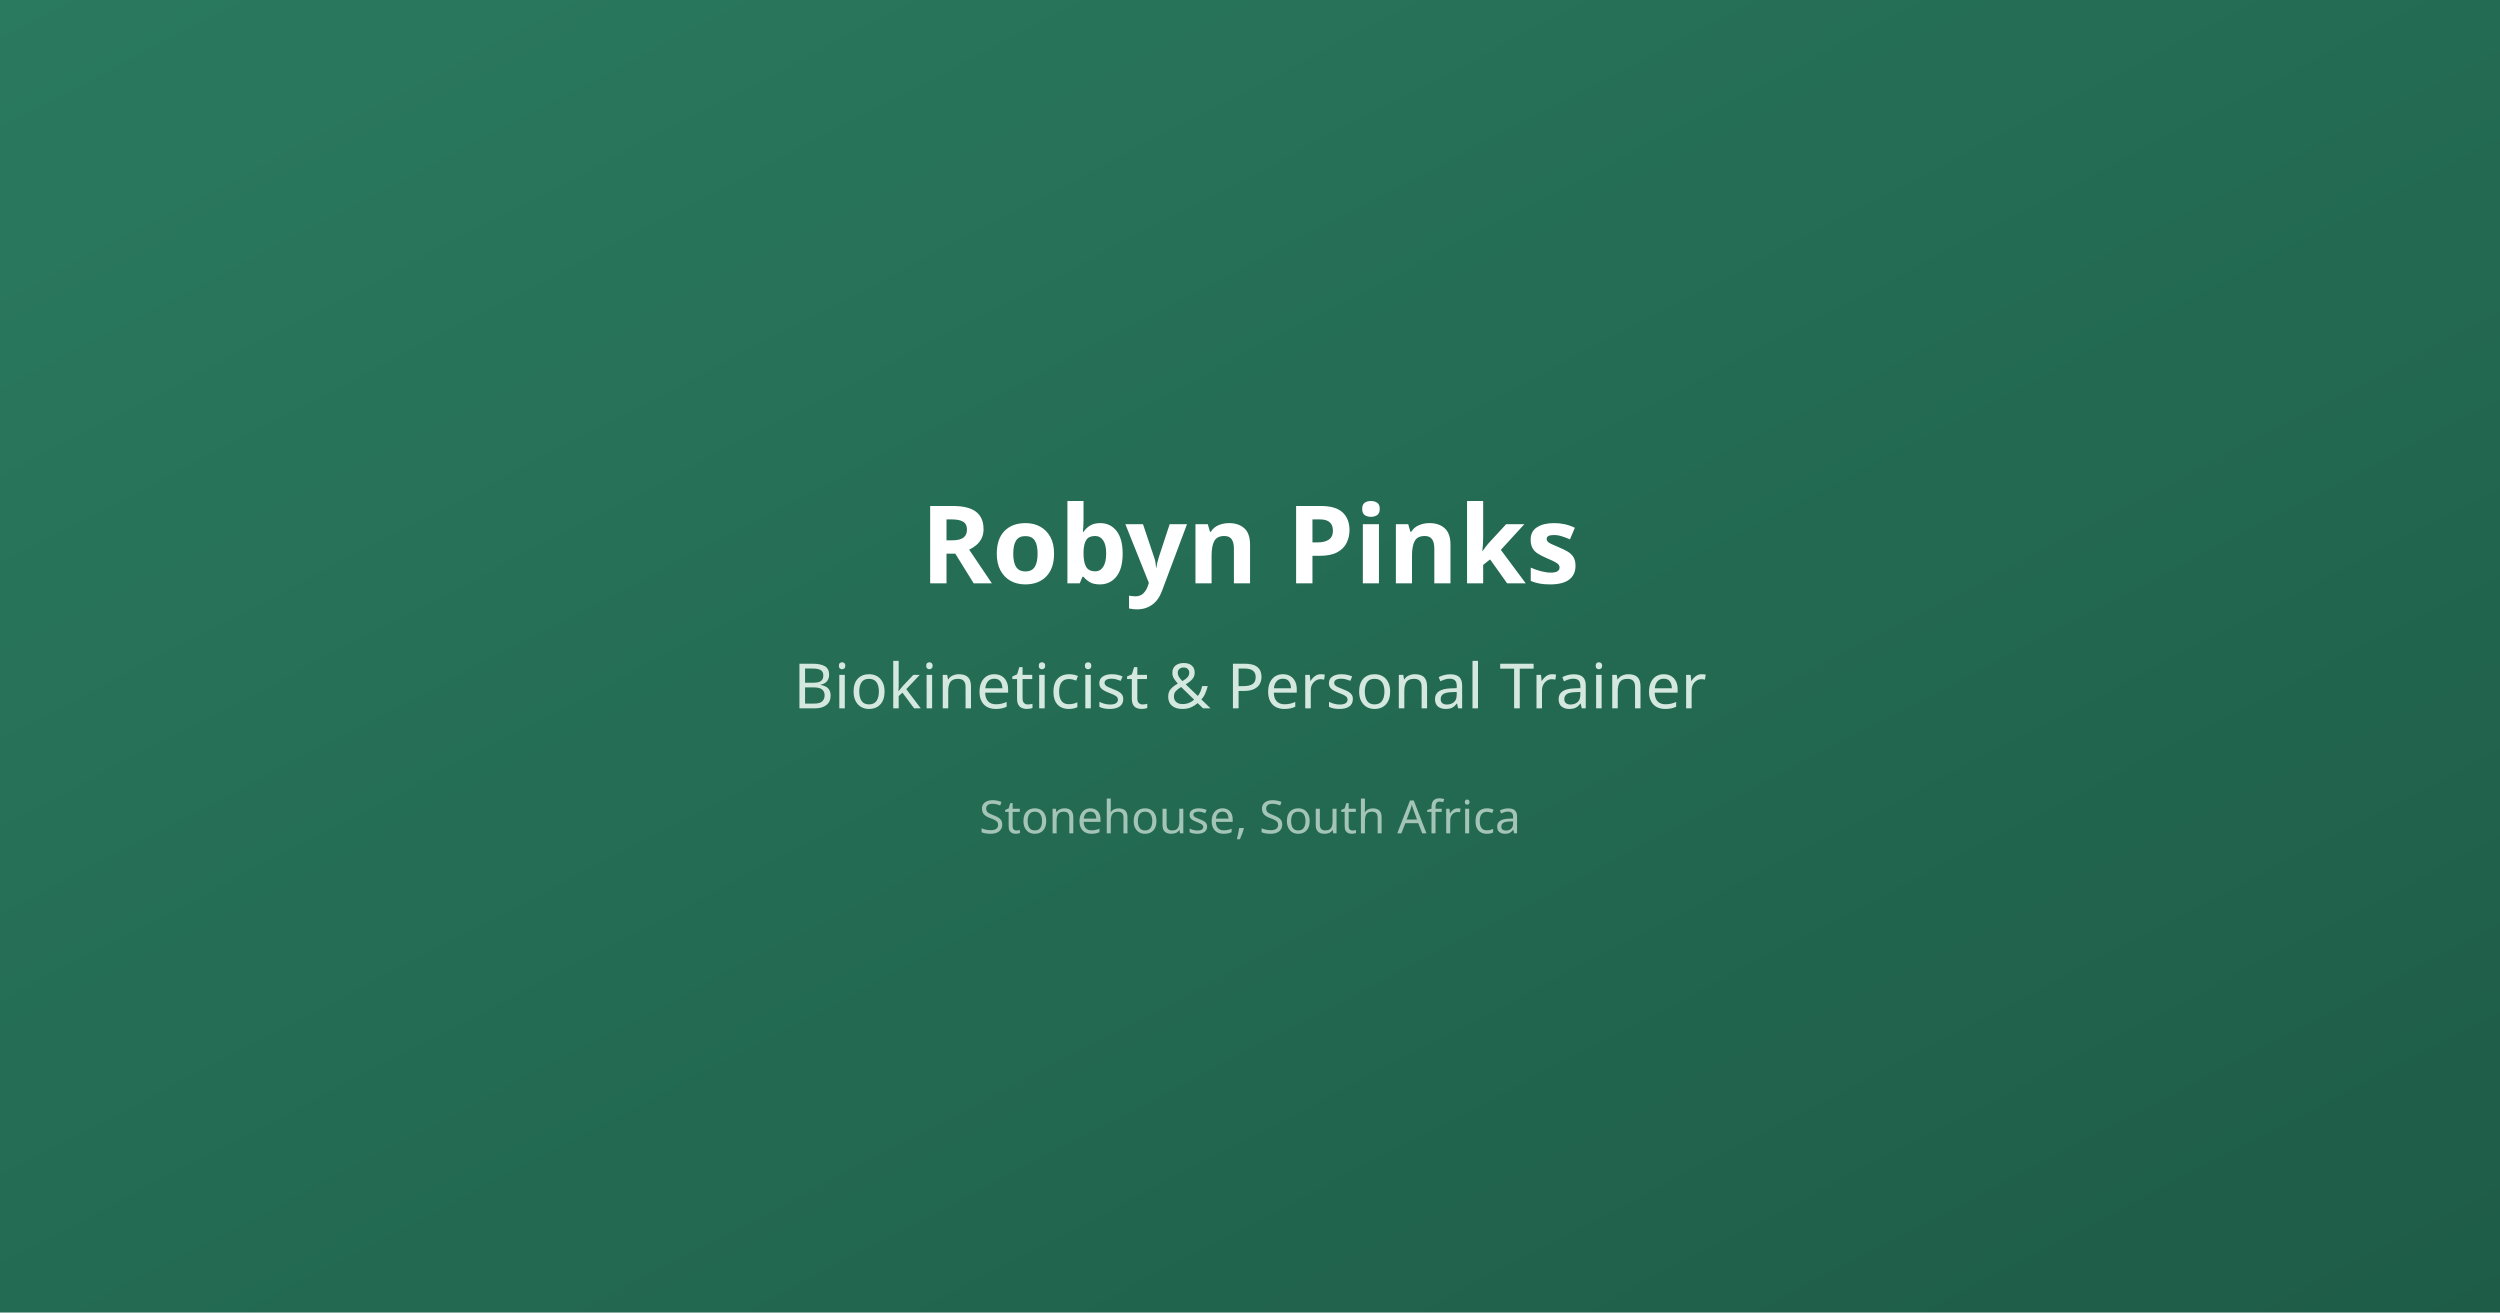
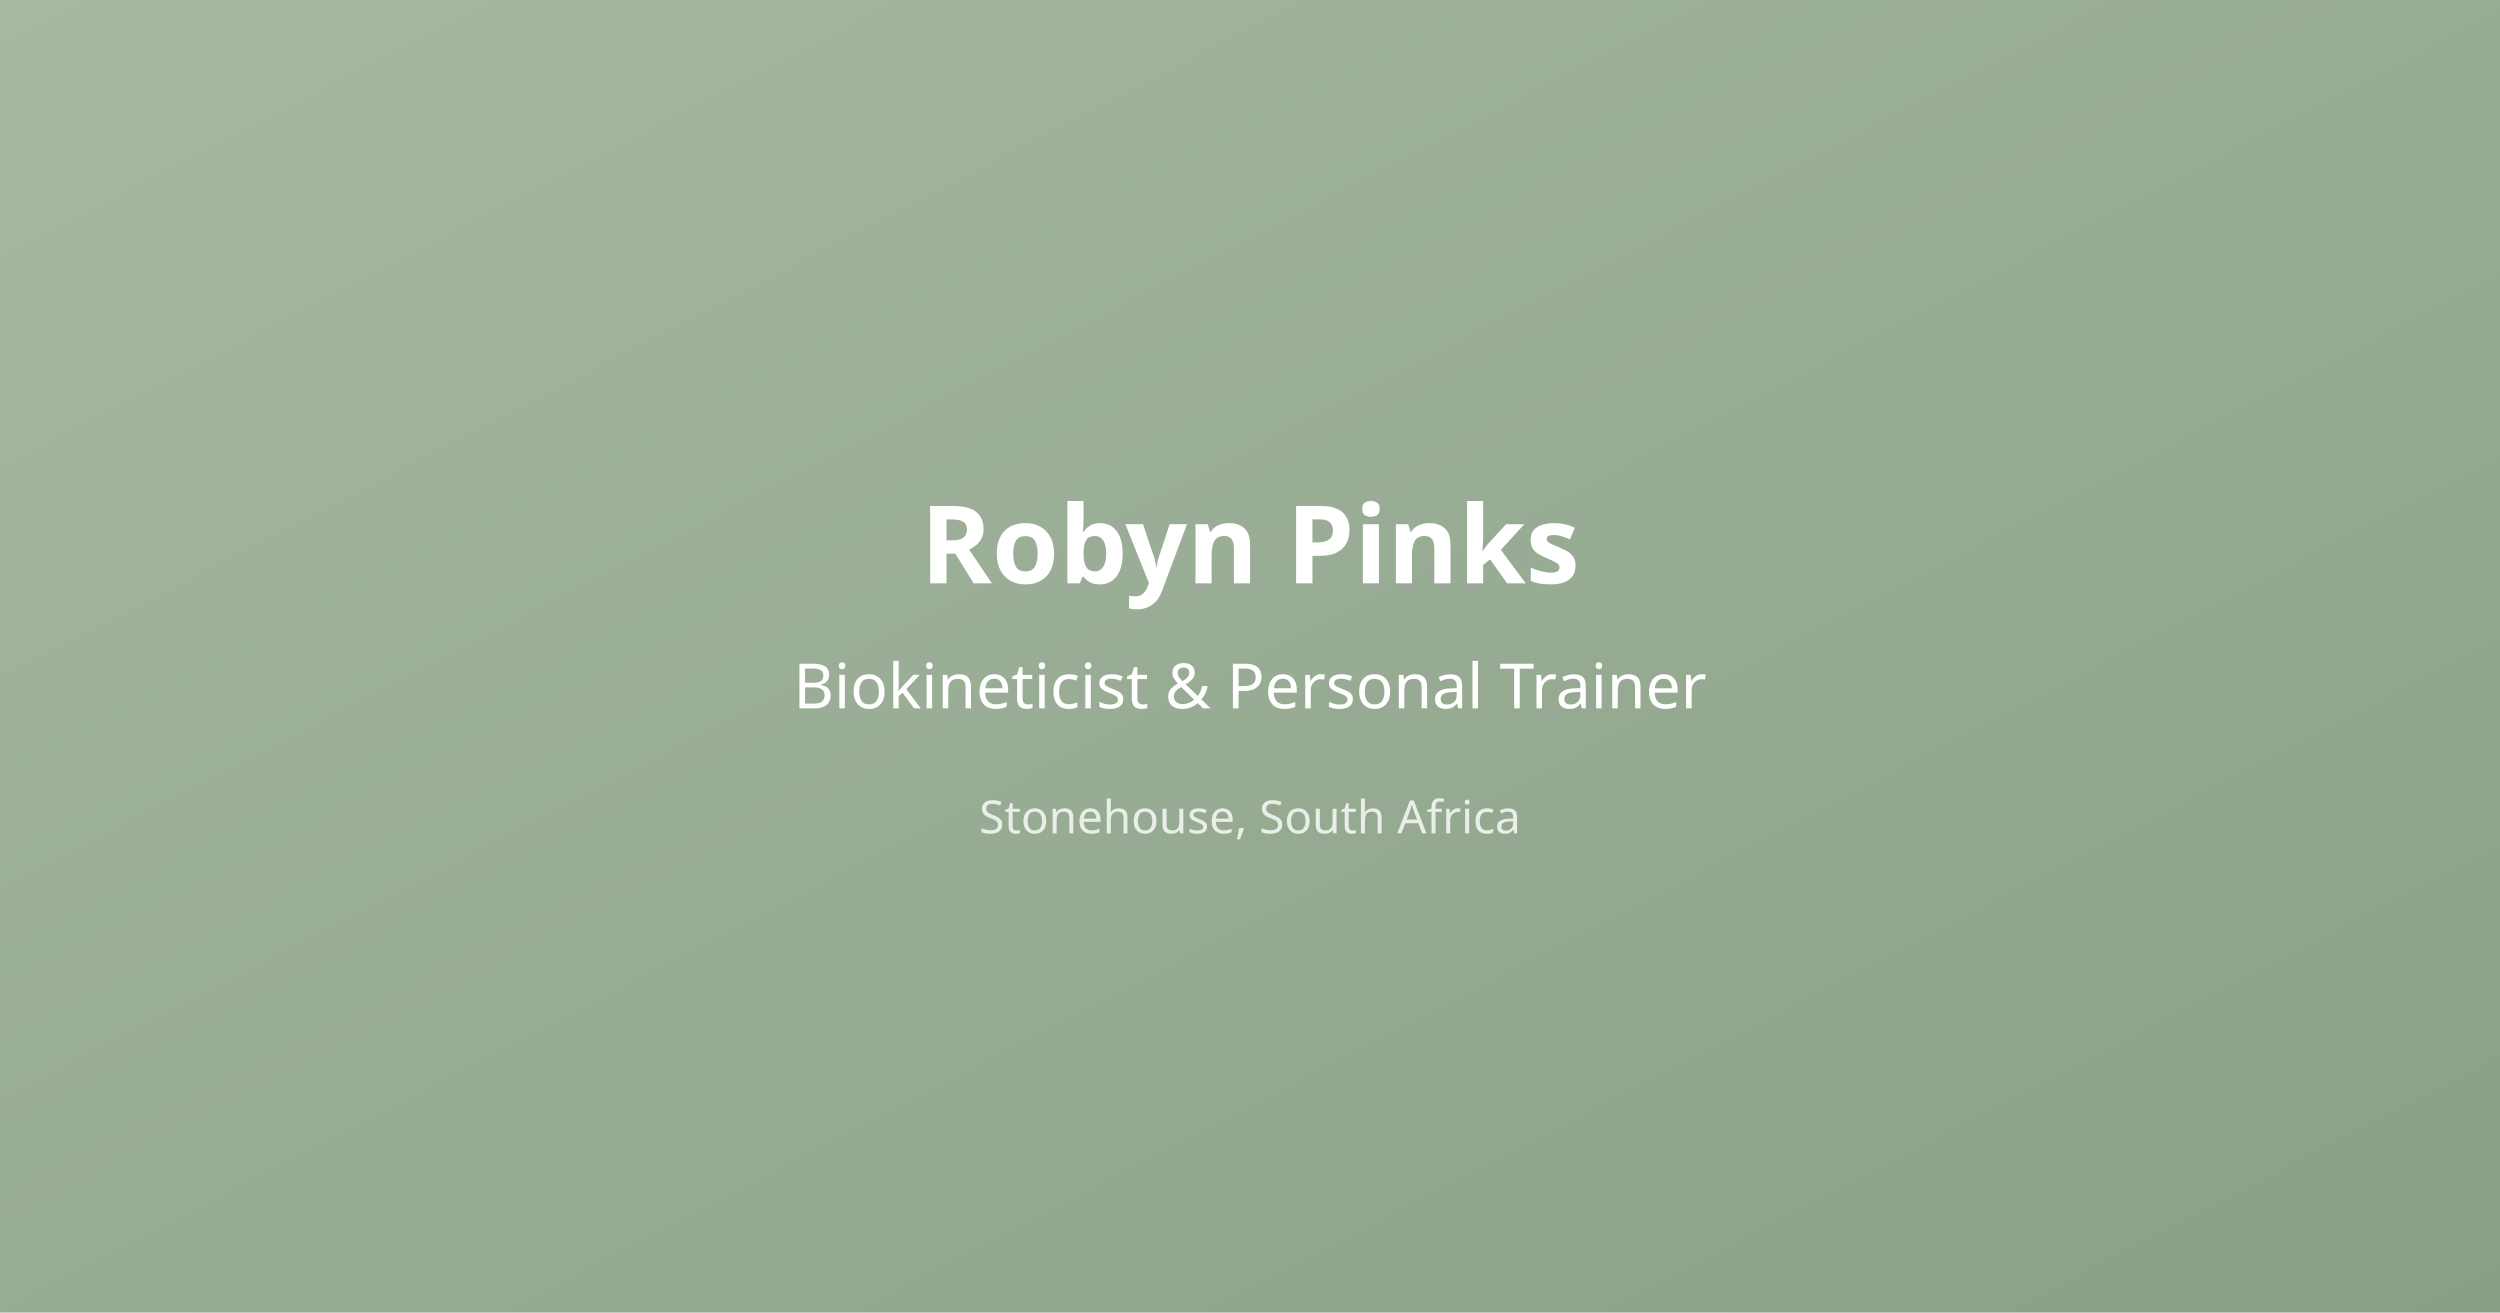
<svg xmlns="http://www.w3.org/2000/svg" width="1200" height="630" viewBox="0 0 1200 630">
  <defs>
    <linearGradient id="bg" x1="0%" y1="0%" x2="100%" y2="100%">
-       <stop offset="0%" style="stop-color:#2a7a5f" />
-       <stop offset="100%" style="stop-color:#1e5c47" />
+       <stop offset="0%" style="stop-color:#A7B8A2" />
+       <stop offset="100%" style="stop-color:#8A9F86" />
    </linearGradient>
  </defs>
  <rect width="1200" height="630" fill="url(#bg)" />
  <text x="600" y="280" text-anchor="middle" font-family="sans-serif" font-size="52" font-weight="bold" fill="#ffffff">Robyn Pinks</text>
-   <text x="600" y="340" text-anchor="middle" font-family="sans-serif" font-size="30" fill="#d4e8df">Biokineticist &amp; Personal Trainer</text>
-   <text x="600" y="400" text-anchor="middle" font-family="sans-serif" font-size="22" fill="#a3c4b6">Stonehouse, South Africa</text>
+   <text x="600" y="340" text-anchor="middle" font-family="sans-serif" font-size="30" fill="#ffffff">Biokineticist &amp; Personal Trainer</text>
+   <text x="600" y="400" text-anchor="middle" font-family="sans-serif" font-size="22" fill="rgba(255,255,255,0.8)">Stonehouse, South Africa</text>
</svg>
